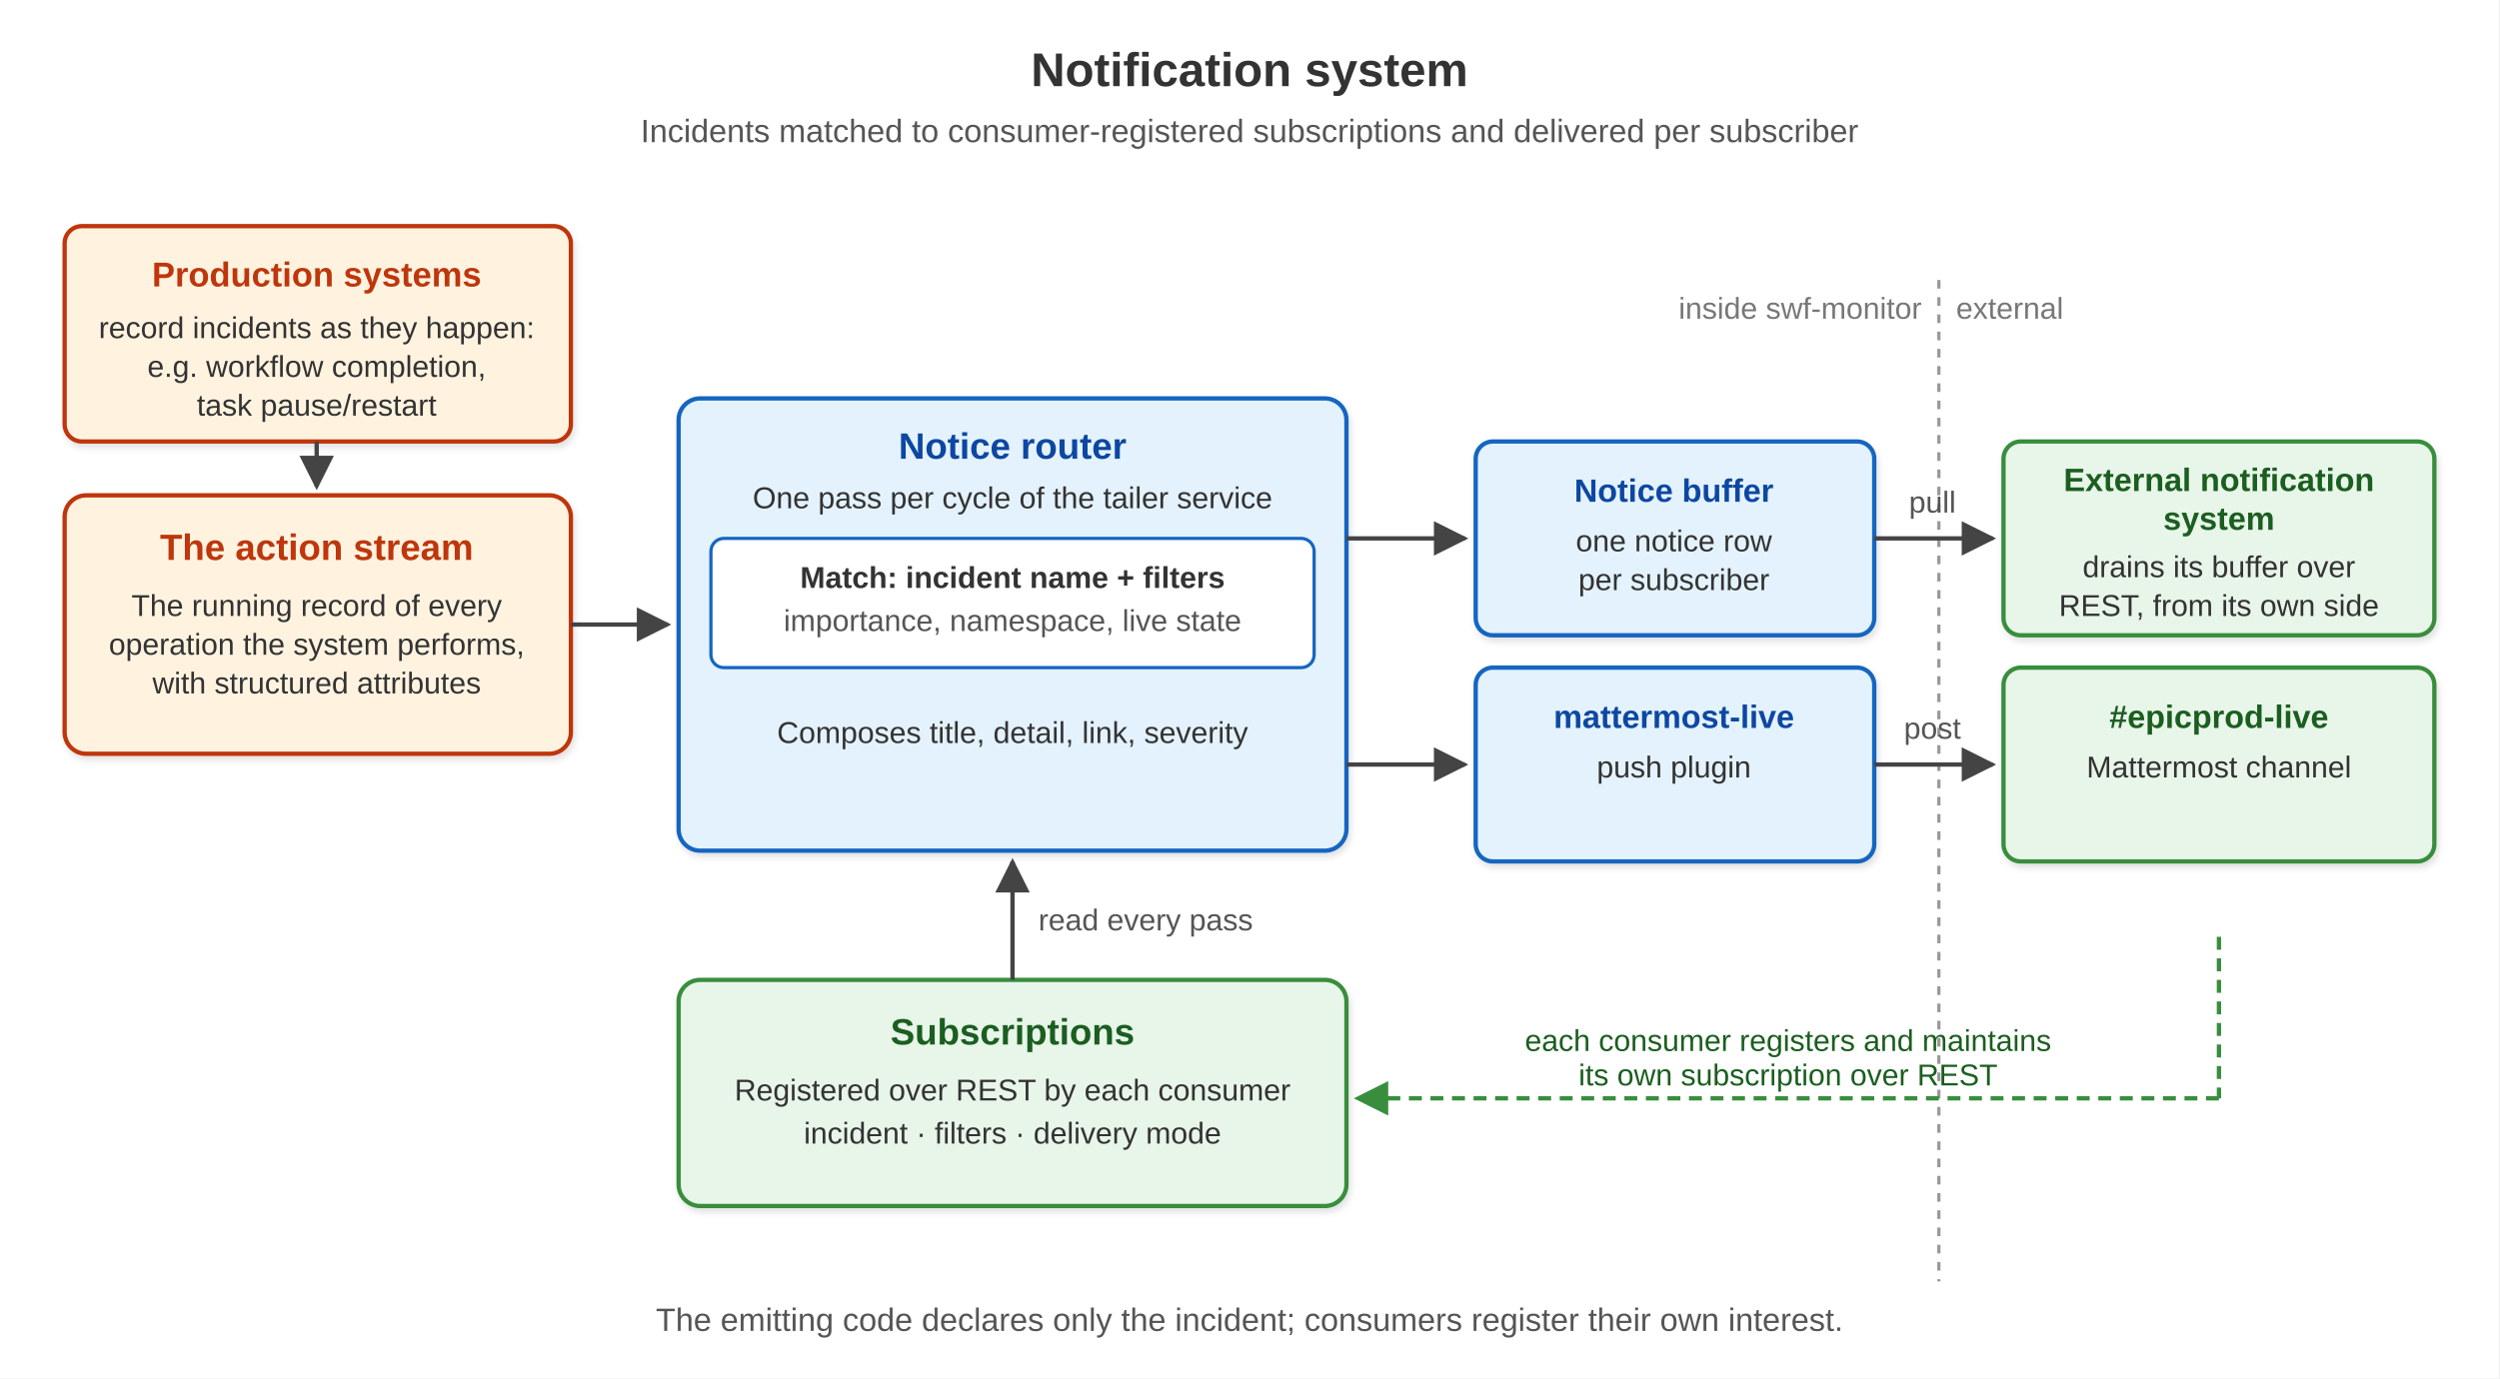
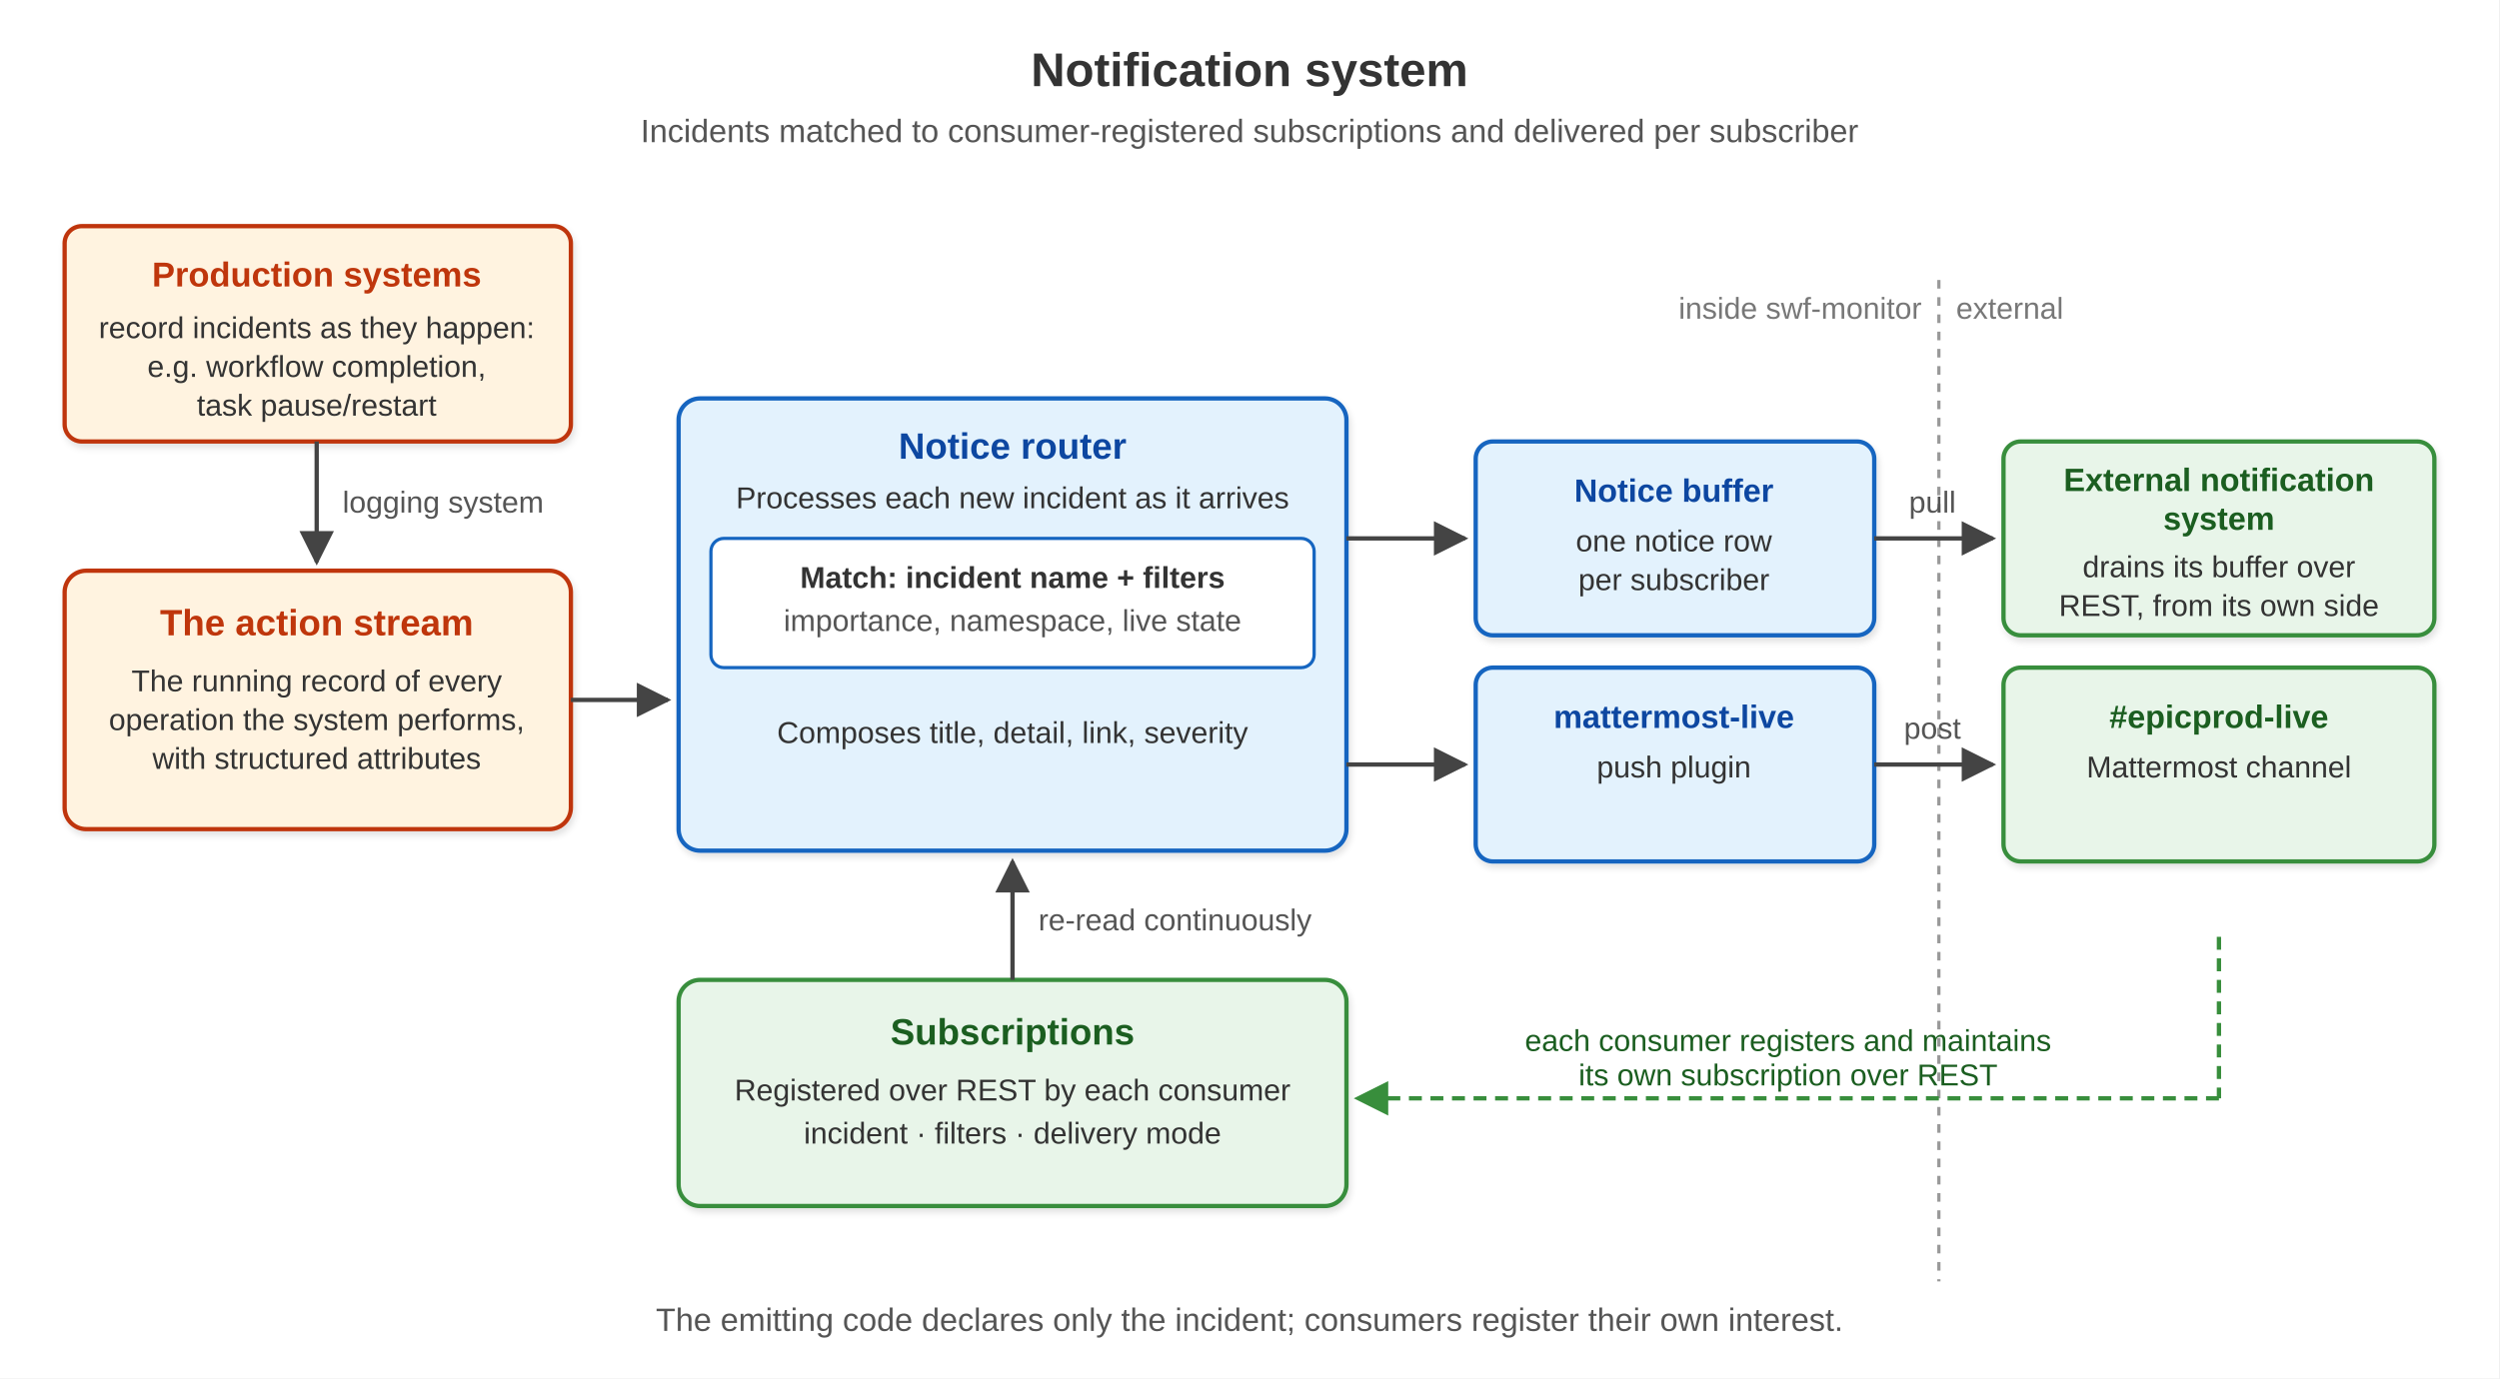
<svg xmlns="http://www.w3.org/2000/svg" viewBox="0 0 1160 640" font-family="Arial, Helvetica, sans-serif" font-size="15">
  <defs>
    <marker id="arrow" viewBox="0 0 10 10" refX="9" refY="5" markerWidth="8" markerHeight="8" orient="auto">
      <path d="M0,0 L10,5 L0,10 z" fill="#444" />
    </marker>
    <marker id="arrowp" viewBox="0 0 10 10" refX="9" refY="5" markerWidth="8" markerHeight="8" orient="auto">
      <path d="M0,0 L10,5 L0,10 z" fill="#388e3c" />
    </marker>
    <filter id="shadow" x="-10%" y="-10%" width="120%" height="120%">
      <feDropShadow dx="1" dy="2" stdDeviation="1.5" flood-opacity="0.12" />
    </filter>
  </defs>
  <rect width="1160" height="640" fill="#ffffff" />
  <text x="580" y="40" text-anchor="middle" font-size="22" font-weight="bold" fill="#333">Notification system</text>
  <text x="580" y="66" text-anchor="middle" font-size="15" fill="#555">Incidents matched to consumer-registered subscriptions and delivered per subscriber</text>
  <line x1="900" y1="130" x2="900" y2="595" stroke="#999" stroke-width="1.5" stroke-dasharray="4 4" />
  <text x="892" y="148" text-anchor="end" font-size="14" fill="#777">inside swf-monitor</text>
  <text x="908" y="148" font-size="14" fill="#777">external</text>
  <rect x="30" y="105" width="235" height="100" rx="8" fill="#fff3e0" stroke="#bf360c" stroke-width="2" filter="url(#shadow)" />
  <text x="147" y="133" text-anchor="middle" font-size="16" font-weight="bold" fill="#bf360c">Production systems</text>
  <text x="147" y="157" text-anchor="middle" font-size="14" fill="#333">record incidents as they happen:</text>
  <text x="147" y="175" text-anchor="middle" font-size="14" fill="#333">e.g. workflow completion,</text>
  <text x="147" y="193" text-anchor="middle" font-size="14" fill="#333">task pause/restart</text>
-   <line x1="147" y1="205" x2="147" y2="226" stroke="#444" stroke-width="2" marker-end="url(#arrow)" />
-   <rect x="30" y="230" width="235" height="120" rx="10" fill="#fff3e0" stroke="#bf360c" stroke-width="2" filter="url(#shadow)" />
-   <text x="147" y="260" text-anchor="middle" font-size="17" font-weight="bold" fill="#bf360c">The action stream</text>
-   <text x="147" y="286" text-anchor="middle" font-size="14" fill="#333">The running record of every</text>
-   <text x="147" y="304" text-anchor="middle" font-size="14" fill="#333">operation the system performs,</text>
-   <text x="147" y="322" text-anchor="middle" font-size="14" fill="#333">with structured attributes</text>
-   <line x1="265" y1="290" x2="310" y2="290" stroke="#444" stroke-width="2" marker-end="url(#arrow)" />
+   <line x1="147" y1="205" x2="147" y2="261" stroke="#444" stroke-width="2" marker-end="url(#arrow)" />
+   <text x="159" y="238" font-size="14" fill="#555">logging system</text>
+   <rect x="30" y="265" width="235" height="120" rx="10" fill="#fff3e0" stroke="#bf360c" stroke-width="2" filter="url(#shadow)" />
+   <text x="147" y="295" text-anchor="middle" font-size="17" font-weight="bold" fill="#bf360c">The action stream</text>
+   <text x="147" y="321" text-anchor="middle" font-size="14" fill="#333">The running record of every</text>
+   <text x="147" y="339" text-anchor="middle" font-size="14" fill="#333">operation the system performs,</text>
+   <text x="147" y="357" text-anchor="middle" font-size="14" fill="#333">with structured attributes</text>
+   <line x1="265" y1="325" x2="310" y2="325" stroke="#444" stroke-width="2" marker-end="url(#arrow)" />
  <rect x="315" y="185" width="310" height="210" rx="10" fill="#e3f2fd" stroke="#1565c0" stroke-width="2" filter="url(#shadow)" />
  <text x="470" y="213" text-anchor="middle" font-size="17" font-weight="bold" fill="#0d47a1">Notice router</text>
-   <text x="470" y="236" text-anchor="middle" font-size="14" fill="#333">One pass per cycle of the tailer service</text>
+   <text x="470" y="236" text-anchor="middle" font-size="14" fill="#333">Processes each new incident as it arrives</text>
  <rect x="330" y="250" width="280" height="60" rx="6" fill="#ffffff" stroke="#1565c0" stroke-width="1.5" />
  <text x="470" y="273" text-anchor="middle" font-size="14" font-weight="bold" fill="#333">Match: incident name + filters</text>
  <text x="470" y="293" text-anchor="middle" font-size="14" fill="#555">importance, namespace, live state</text>
  <text x="470" y="345" text-anchor="middle" font-size="14" fill="#333">Composes title, detail, link, severity</text>
  <rect x="315" y="455" width="310" height="105" rx="10" fill="#e8f5e9" stroke="#388e3c" stroke-width="2" filter="url(#shadow)" />
  <text x="470" y="485" text-anchor="middle" font-size="17" font-weight="bold" fill="#1b5e20">Subscriptions</text>
  <text x="470" y="511" text-anchor="middle" font-size="14" fill="#333">Registered over REST by each consumer</text>
  <text x="470" y="531" text-anchor="middle" font-size="14" fill="#333">incident · filters · delivery mode</text>
  <line x1="470" y1="455" x2="470" y2="400" stroke="#444" stroke-width="2" marker-end="url(#arrow)" />
-   <text x="482" y="432" font-size="14" fill="#555">read every pass</text>
+   <text x="482" y="432" font-size="14" fill="#555">re-read continuously</text>
  <line x1="1030" y1="435" x2="1030" y2="510" stroke="#388e3c" stroke-width="2" stroke-dasharray="6 4" />
  <line x1="1030" y1="510" x2="630" y2="510" stroke="#388e3c" stroke-width="2" stroke-dasharray="6 4" marker-end="url(#arrowp)" />
  <text x="830" y="488" text-anchor="middle" font-size="14" fill="#1b5e20">each consumer registers and maintains</text>
  <text x="830" y="504" text-anchor="middle" font-size="14" fill="#1b5e20">its own subscription over REST</text>
  <line x1="625" y1="250" x2="680" y2="250" stroke="#444" stroke-width="2" marker-end="url(#arrow)" />
  <rect x="685" y="205" width="185" height="90" rx="8" fill="#e3f2fd" stroke="#1565c0" stroke-width="2" filter="url(#shadow)" />
  <text x="777" y="233" text-anchor="middle" font-size="15" font-weight="bold" fill="#0d47a1">Notice buffer</text>
  <text x="777" y="256" text-anchor="middle" font-size="14" fill="#333">one notice row</text>
  <text x="777" y="274" text-anchor="middle" font-size="14" fill="#333">per subscriber</text>
  <line x1="870" y1="250" x2="925" y2="250" stroke="#444" stroke-width="2" marker-end="url(#arrow)" />
  <text x="897" y="238" text-anchor="middle" font-size="14" fill="#555">pull</text>
  <rect x="930" y="205" width="200" height="90" rx="8" fill="#e8f5e9" stroke="#388e3c" stroke-width="2" filter="url(#shadow)" />
  <text x="1030" y="228" text-anchor="middle" font-size="15" font-weight="bold" fill="#1b5e20">External notification</text>
  <text x="1030" y="246" text-anchor="middle" font-size="15" font-weight="bold" fill="#1b5e20">system</text>
  <text x="1030" y="268" text-anchor="middle" font-size="14" fill="#333">drains its buffer over</text>
  <text x="1030" y="286" text-anchor="middle" font-size="14" fill="#333">REST, from its own side</text>
  <line x1="625" y1="355" x2="680" y2="355" stroke="#444" stroke-width="2" marker-end="url(#arrow)" />
  <rect x="685" y="310" width="185" height="90" rx="8" fill="#e3f2fd" stroke="#1565c0" stroke-width="2" filter="url(#shadow)" />
  <text x="777" y="338" text-anchor="middle" font-size="15" font-weight="bold" fill="#0d47a1">mattermost-live</text>
  <text x="777" y="361" text-anchor="middle" font-size="14" fill="#333">push plugin</text>
  <line x1="870" y1="355" x2="925" y2="355" stroke="#444" stroke-width="2" marker-end="url(#arrow)" />
  <text x="897" y="343" text-anchor="middle" font-size="14" fill="#555">post</text>
  <rect x="930" y="310" width="200" height="90" rx="8" fill="#e8f5e9" stroke="#388e3c" stroke-width="2" filter="url(#shadow)" />
  <text x="1030" y="338" text-anchor="middle" font-size="15" font-weight="bold" fill="#1b5e20">#epicprod-live</text>
  <text x="1030" y="361" text-anchor="middle" font-size="14" fill="#333">Mattermost channel</text>
  <text x="580" y="618" text-anchor="middle" font-size="15" fill="#555">The emitting code declares only the incident; consumers register their own interest.</text>
</svg>
